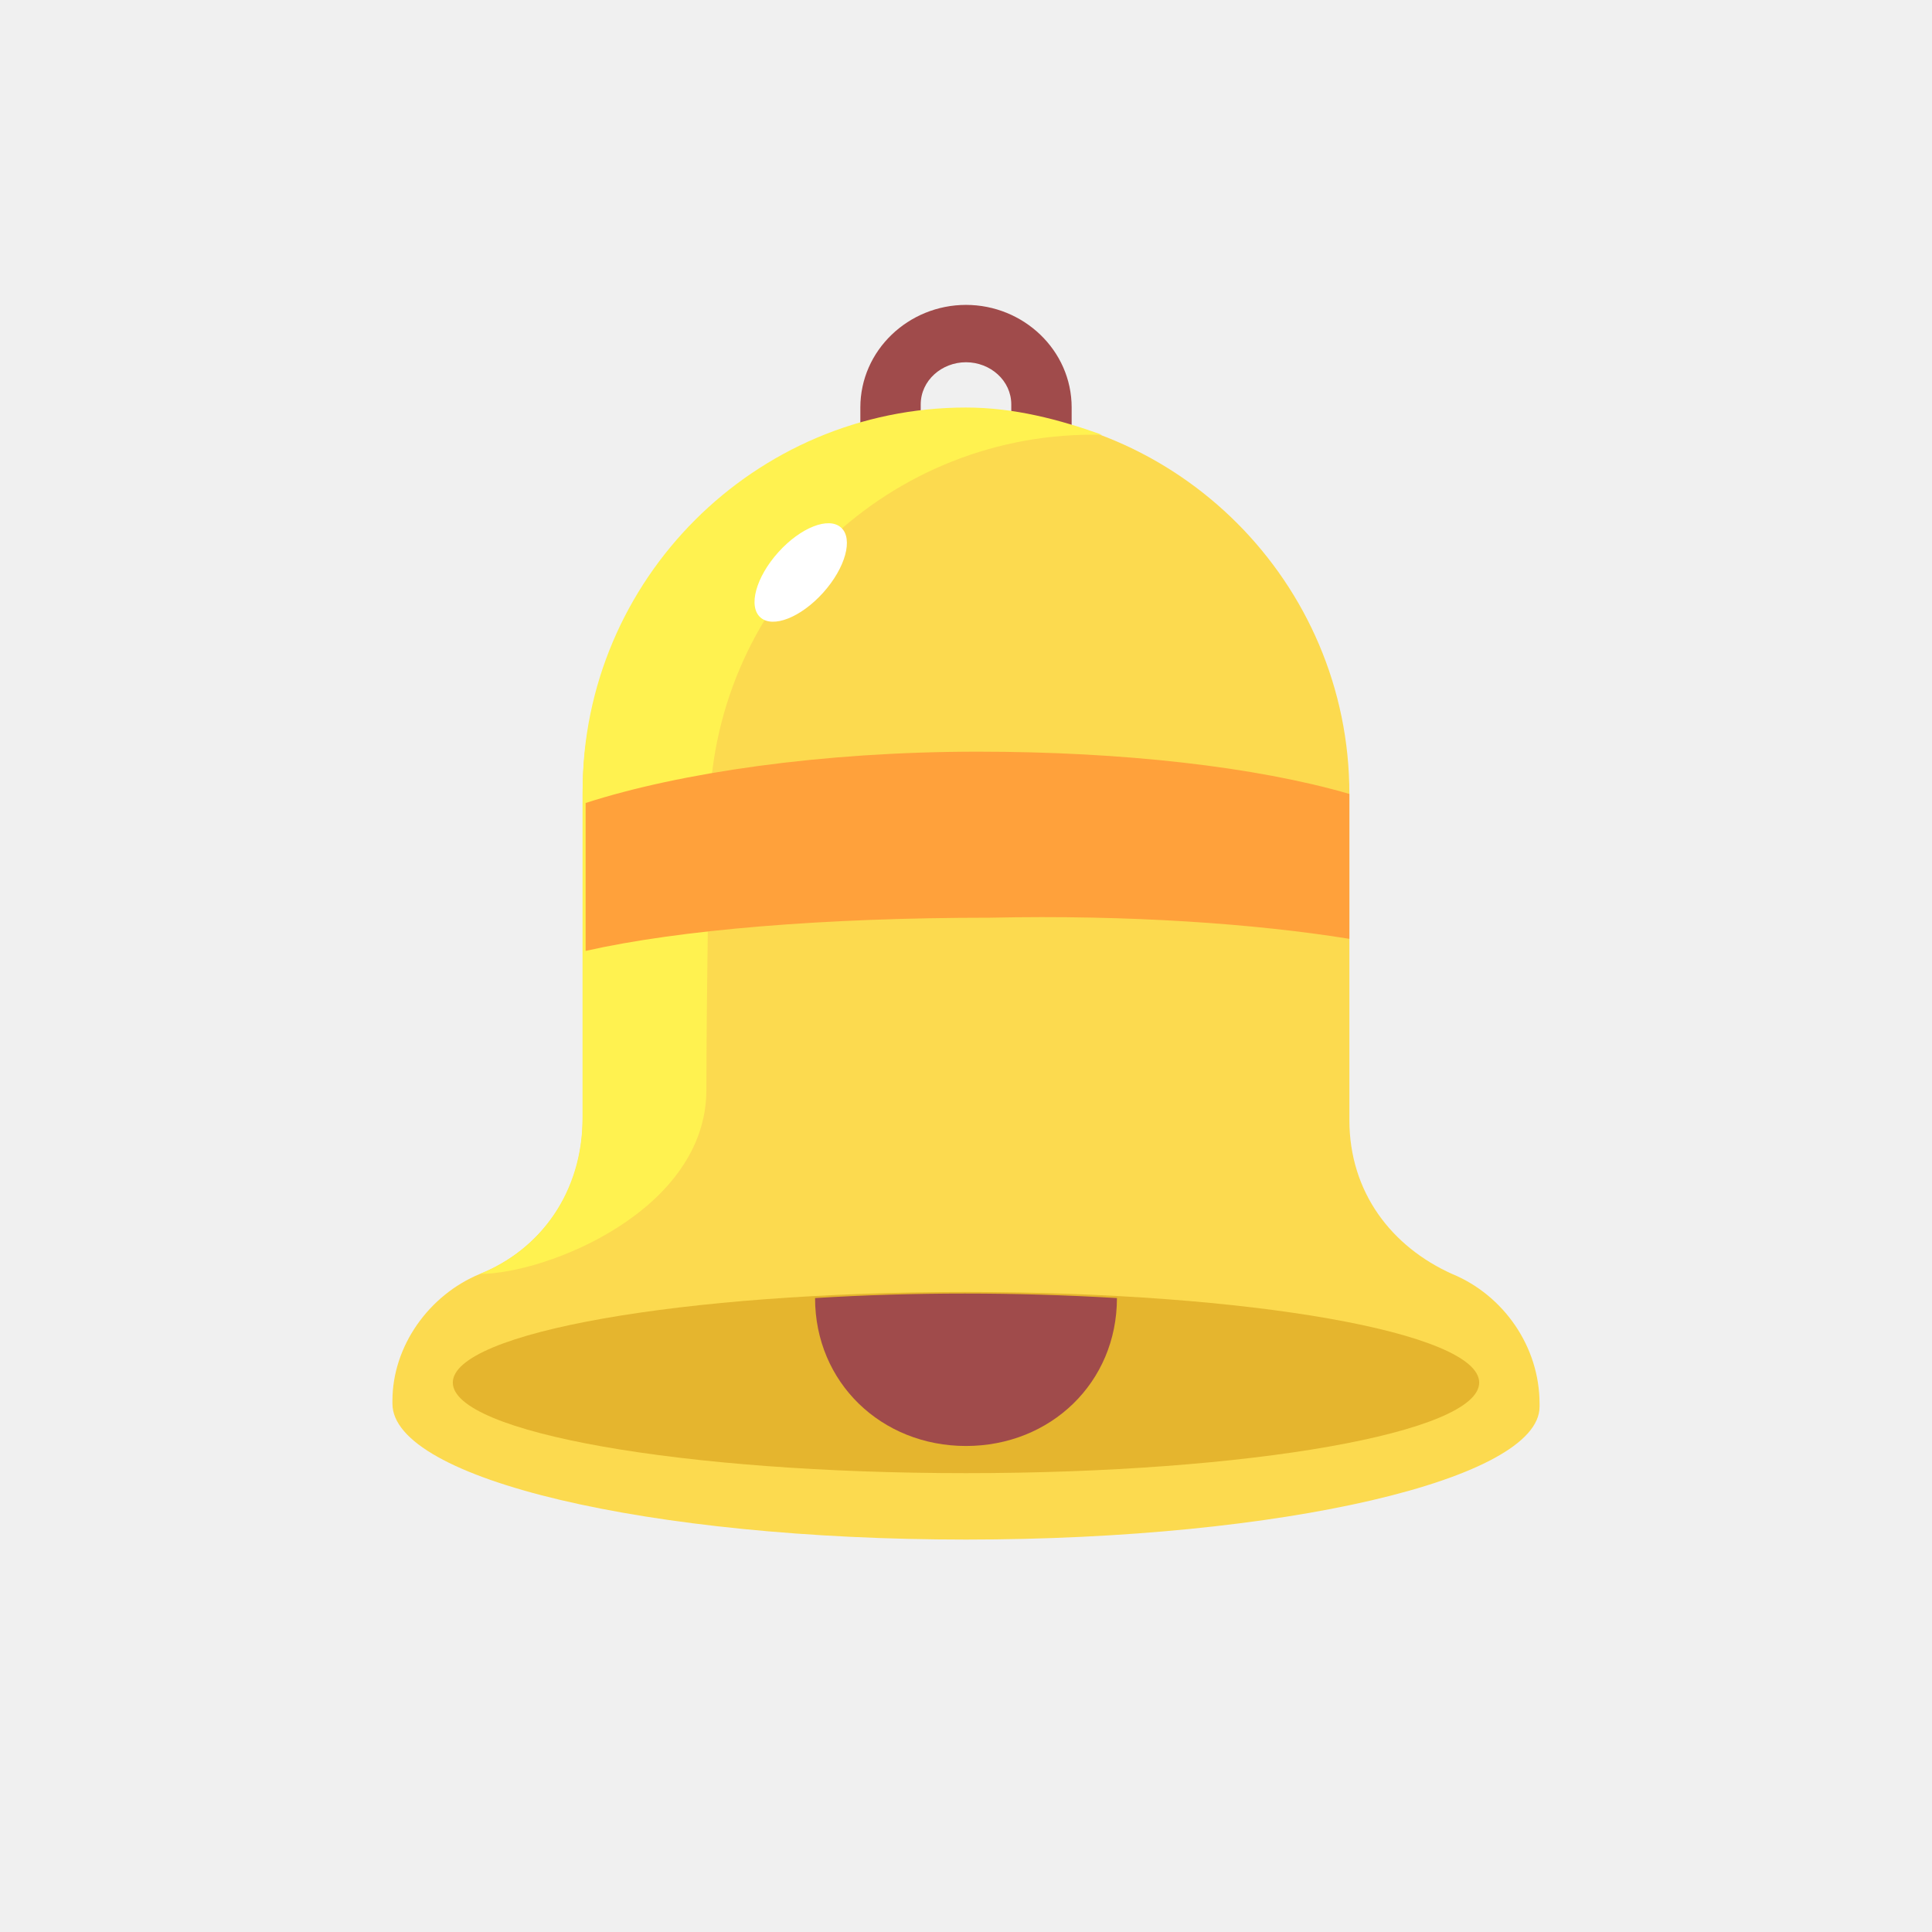
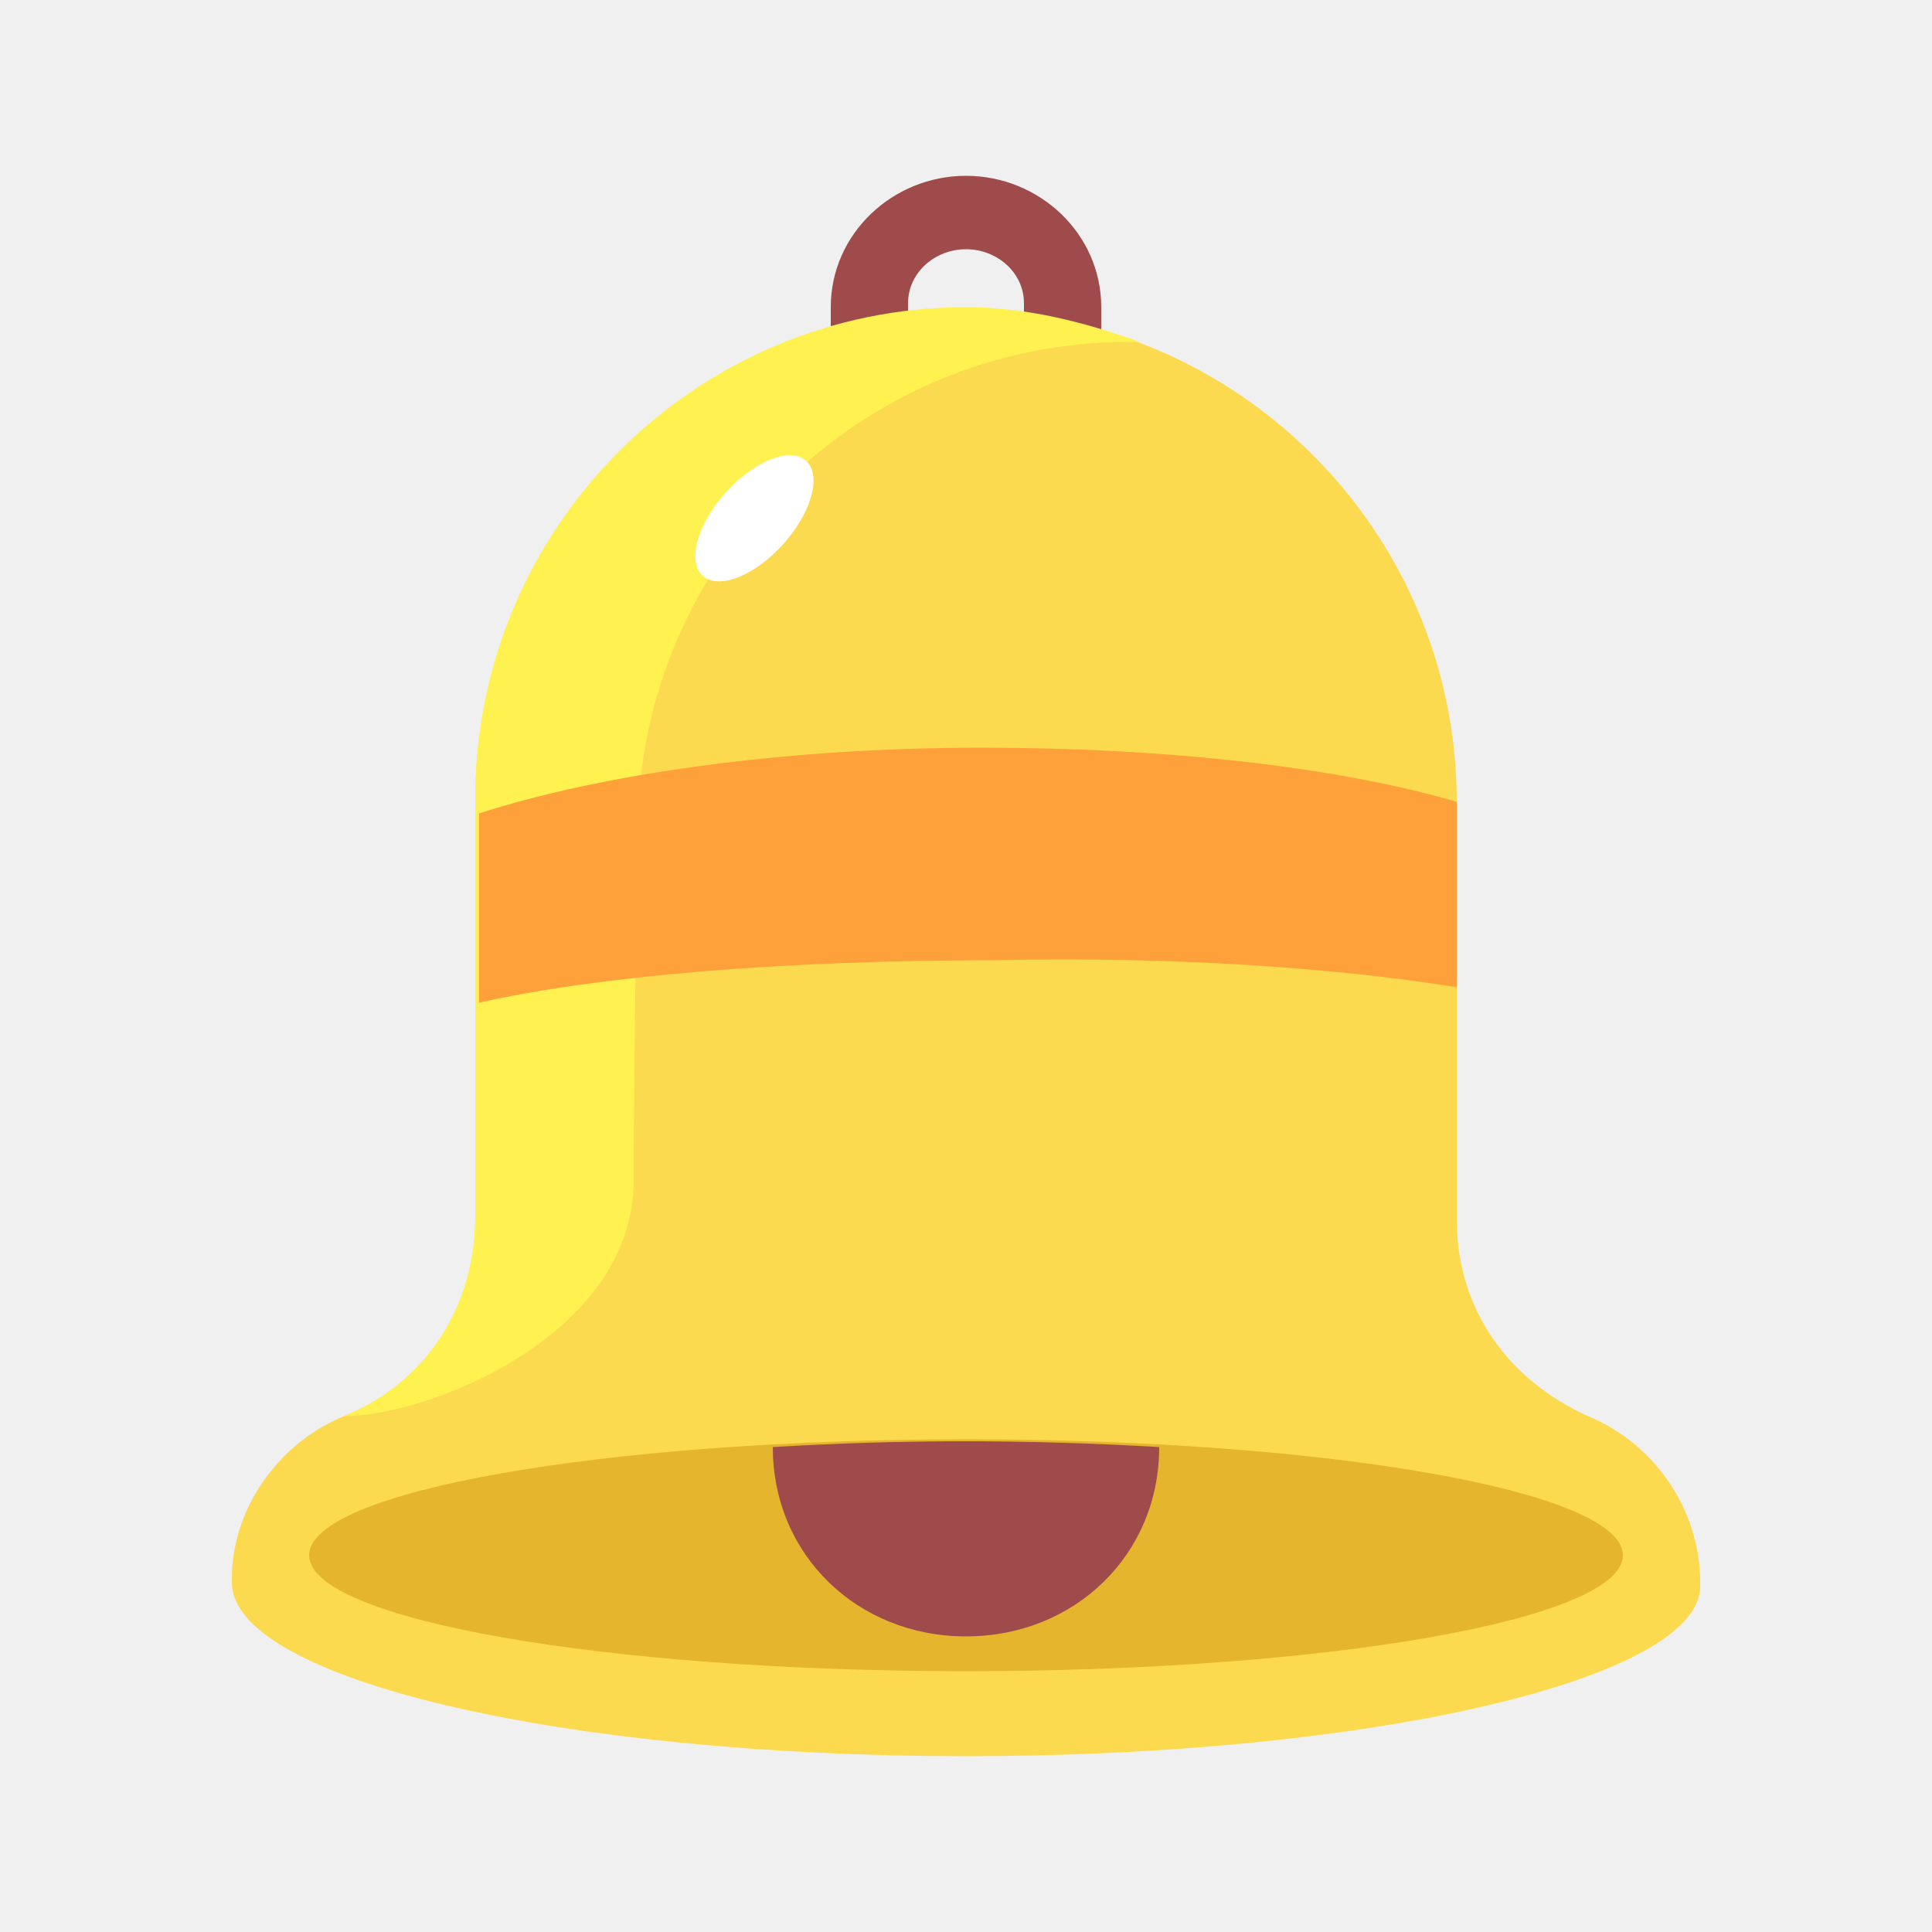
- <svg xmlns="http://www.w3.org/2000/svg" version="1.1" x="0px" y="0px" viewBox="0 0 64 64">
+ <svg xmlns="http://www.w3.org/2000/svg" version="1.1" x="0px" y="0px" viewBox="0 0 50 50">
  <g>
-     <g>
-       <path fill="#A04B4B" d="M35.5,15h-2v-1.6c0-0.8-0.7-1.4-1.5-1.4s-1.5,0.6-1.5,1.4V15h-2v-1.5c0-1.9,1.6-3.4,3.5-3.4    s3.5,1.5,3.5,3.4V15z" />
-     </g>
-     <g>
-       <path fill="#FCDA4F" d="M48.1,42.2c-2-0.9-3.4-2.7-3.4-5.1V26.3c0-7-5.7-12.7-12.7-12.7s-12.7,5.7-12.7,12.7c0,0,0,7.9,0,10.8     c0,2.4-1.4,4.3-3.4,5.1c-1.7,0.7-2.9,2.4-2.9,4.2v0.1C13,49,21.5,51,32,51s19-2,19-4.4v-0.1C51,44.6,49.8,42.9,48.1,42.2z" />
-     </g>
-     <g>
-       <path fill="#FFF250" d="M15.9,42.2c2.2,0,7.5-2.1,7.5-6.1c0-2.9,0.1-9,0.1-9c0-7,5.7-12.7,12.7-12.7c0.1,0,0.2,0,0.3,0     c-1.4-0.5-2.9-0.9-4.5-0.9c-7,0-12.7,5.7-12.7,12.7c0,0,0,7.9,0,10.8C19.3,39.5,17.9,41.4,15.9,42.2L15.9,42.2z" />
-     </g>
-     <g>
-       <ellipse fill="#E5B52E" cx="32" cy="45.8" rx="17" ry="3" />
-     </g>
-     <g>
-       <path fill="#A04B4B" d="M37,43c0,2.8-2.2,4.9-5,4.9s-5-2.1-5-4.9l0,0C30.3,42.8,33.6,42.8,37,43L37,43z" />
-     </g>
-     <g>
-       <ellipse transform="matrix(0.6684 -0.7438 0.7438 0.6684 -5.32 25.9752)" fill="#FFFFFF" cx="26.5" cy="19" rx="2" ry="1" />
-     </g>
-     <g>
-       <path fill="#FFA13B" d="M44.7,31.1v-4.8c-3.1-0.9-7.5-1.4-12.3-1.4c-5.2,0-9.9,0.7-13,1.7c0,0.7,0,2.7,0,4.9     c3.1-0.7,7.9-1.1,13.4-1.1C37.4,30.3,41.6,30.6,44.7,31.1z" />
-     </g>
+     <path fill="#A04B4B" d="m28.5,9.45l-2,0l0,-1.6c0,-0.8 -0.7,-1.4 -1.5,-1.4s-1.5,0.6 -1.5,1.4l0,1.6l-2,0l0,-1.5c0,-1.9 1.6,-3.4 3.5,-3.4s3.5,1.5 3.5,3.4l0,1.5z" />
+     <path fill="#FCDA4F" d="m41.1,36.65c-2,-0.9 -3.4,-2.7 -3.4,-5.1l0,-10.8c0,-7 -5.7,-12.7 -12.7,-12.7s-12.7,5.7 -12.7,12.7c0,0 0,7.9 0,10.8c0,2.4 -1.4,4.3 -3.4,5.1c-1.7,0.7 -2.9,2.4 -2.9,4.2l0,0.1c0,2.5 8.5,4.5 19,4.5s19,-2 19,-4.4l0,-0.1c0,-1.9 -1.2,-3.6 -2.9,-4.3z" />
+     <path fill="#FFF250" d="m8.9,36.65c2.2,0 7.5,-2.1 7.5,-6.1c0,-2.9 0.1,-9 0.1,-9c0,-7 5.7,-12.7 12.7,-12.7c0.1,0 0.2,0 0.3,0c-1.4,-0.5 -2.9,-0.9 -4.5,-0.9c-7,0 -12.7,5.7 -12.7,12.7c0,0 0,7.9 0,10.8c0,2.5 -1.4,4.4 -3.4,5.2l0,0z" />
+     <ellipse fill="#E5B52E" ry="3" rx="17" cy="40.25" cx="25" />
+     <path fill="#A04B4B" d="m30,37.45c0,2.8 -2.2,4.9 -5,4.9s-5,-2.1 -5,-4.9l0,0c3.3,-0.2 6.6,-0.2 10,0l0,0z" />
+     <ellipse fill="#FFF" ry="1" rx="2" cy="10.084" cx="25.949" transform="matrix(0.6684 -0.7438 0.7438 0.6684 -5.32 25.9752)" />
+     <path fill="#FFA13B" d="m37.7,25.55l0,-4.8c-3.1,-0.9 -7.5,-1.4 -12.3,-1.4c-5.2,0 -9.9,0.7 -13,1.7c0,0.7 0,2.7 0,4.9c3.1,-0.7 7.9,-1.1 13.4,-1.1c4.6,-0.1 8.8,0.2 11.9,0.7z" />
  </g>
</svg>
